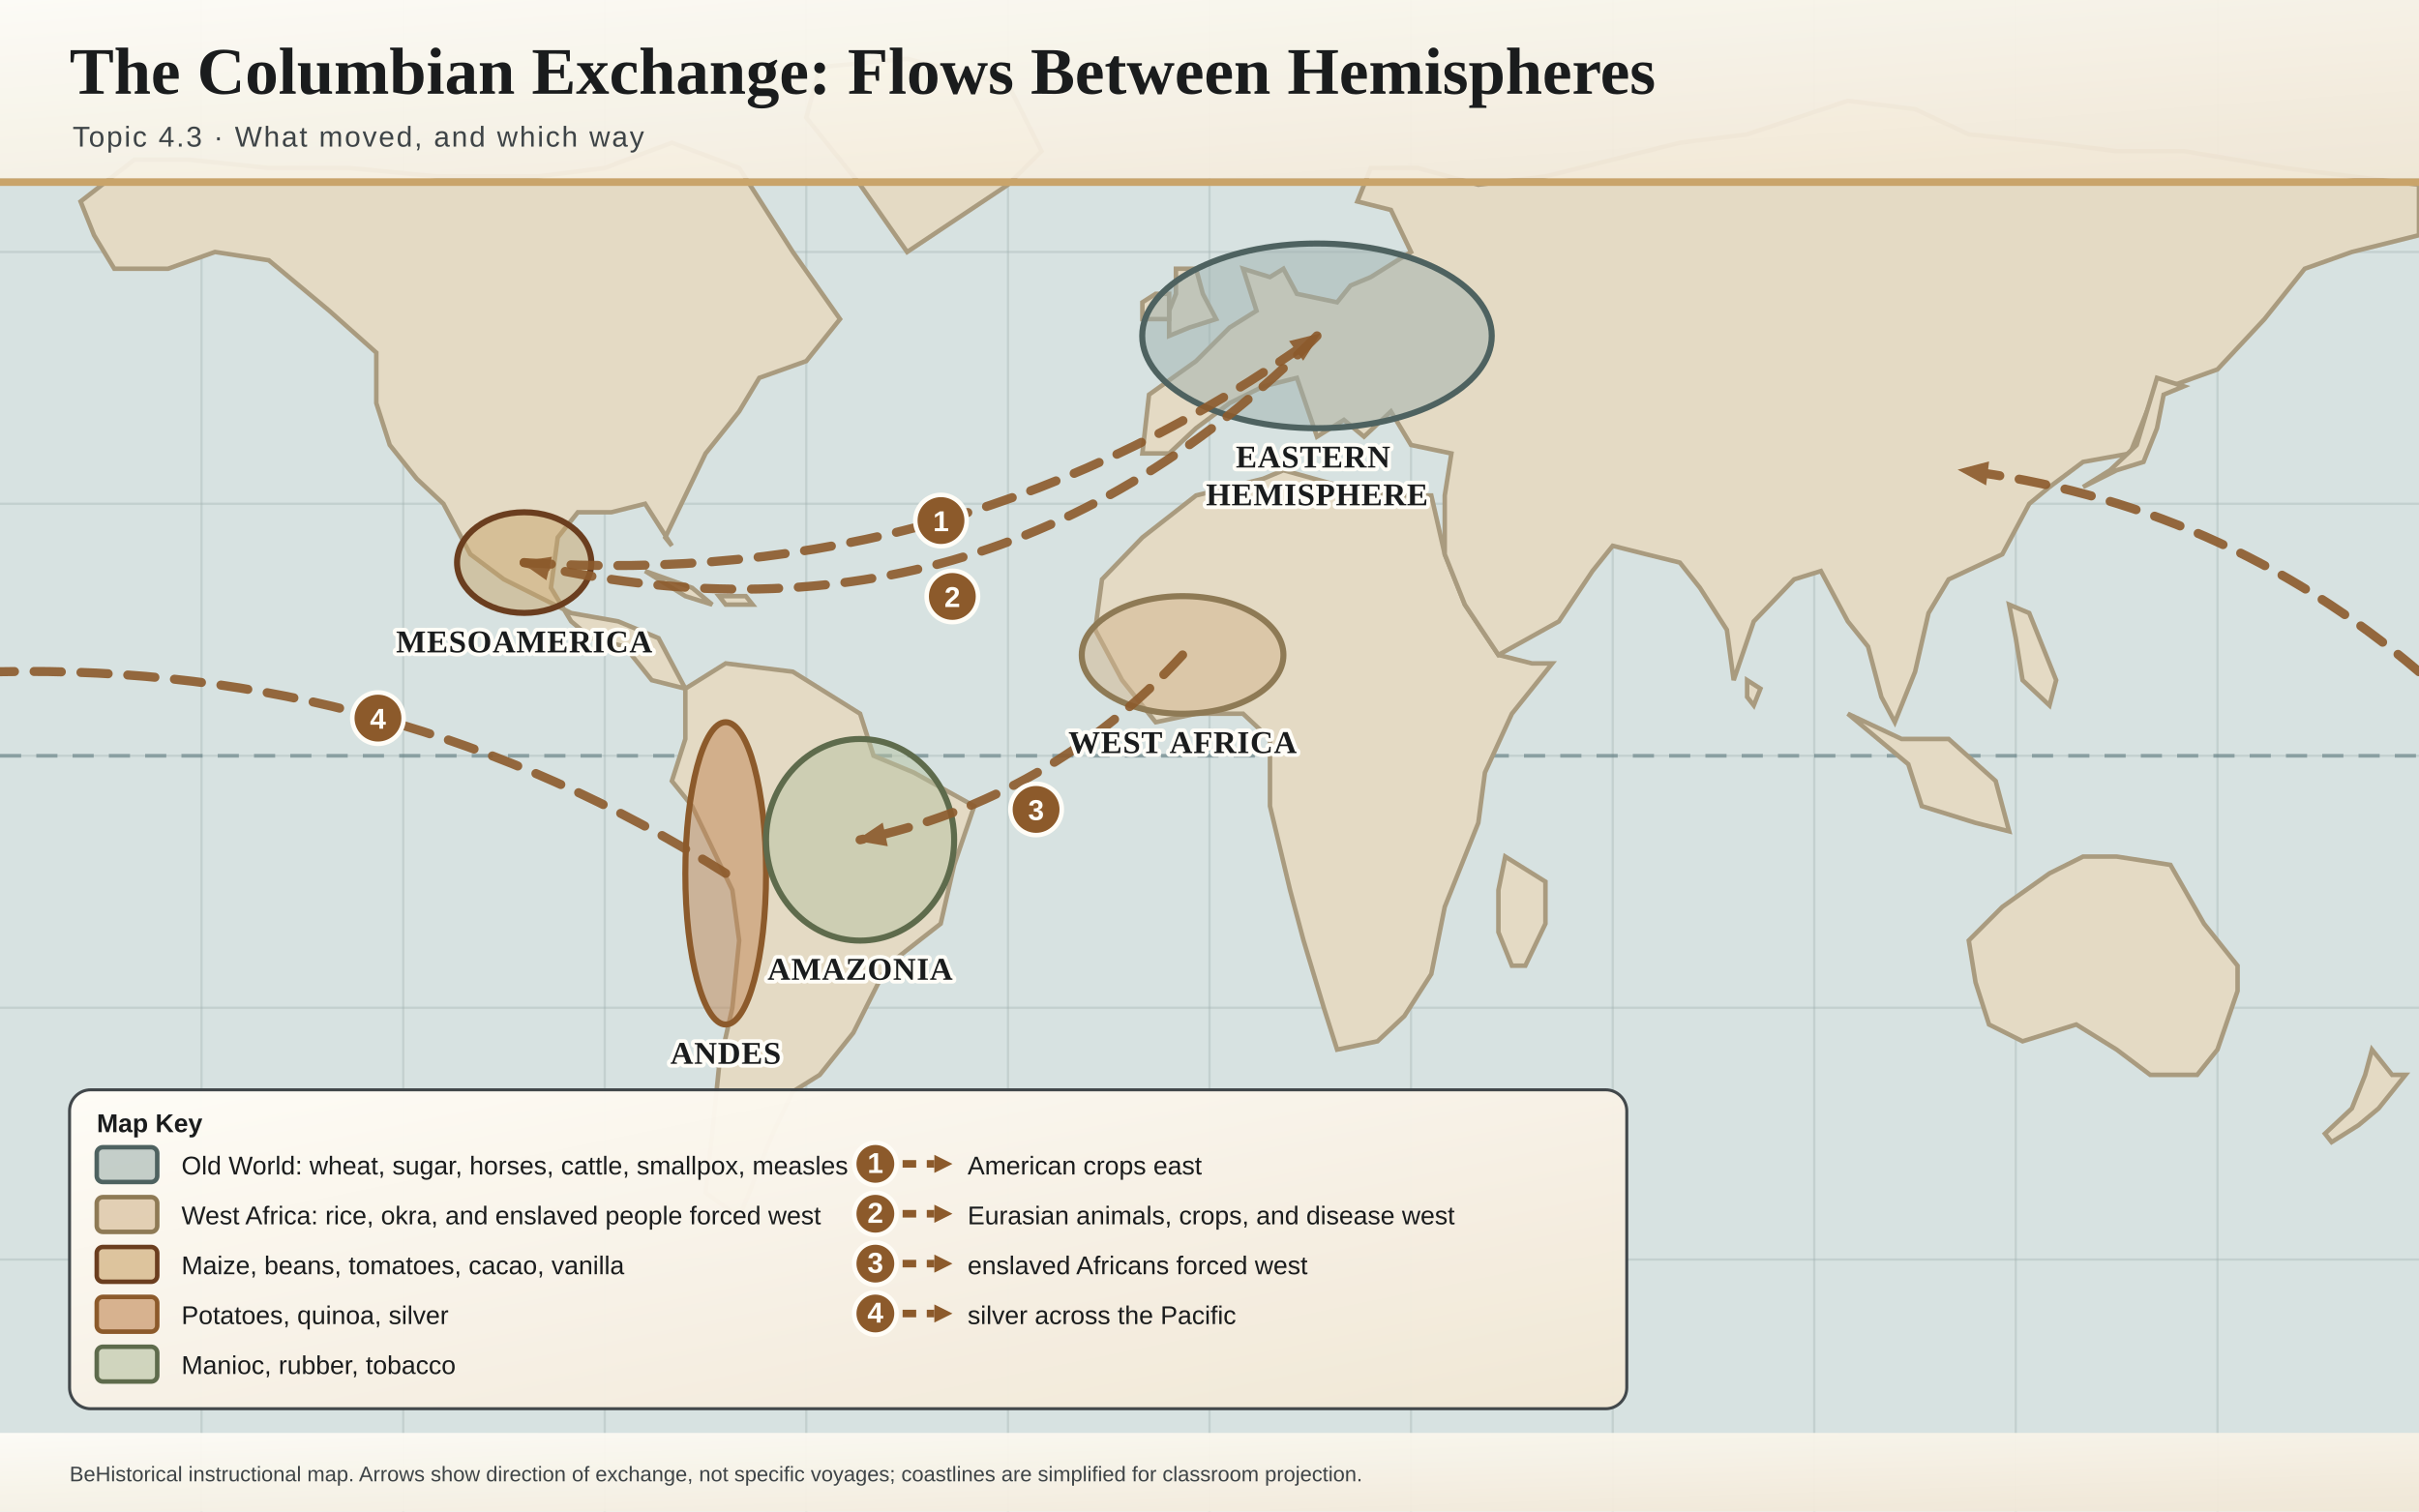
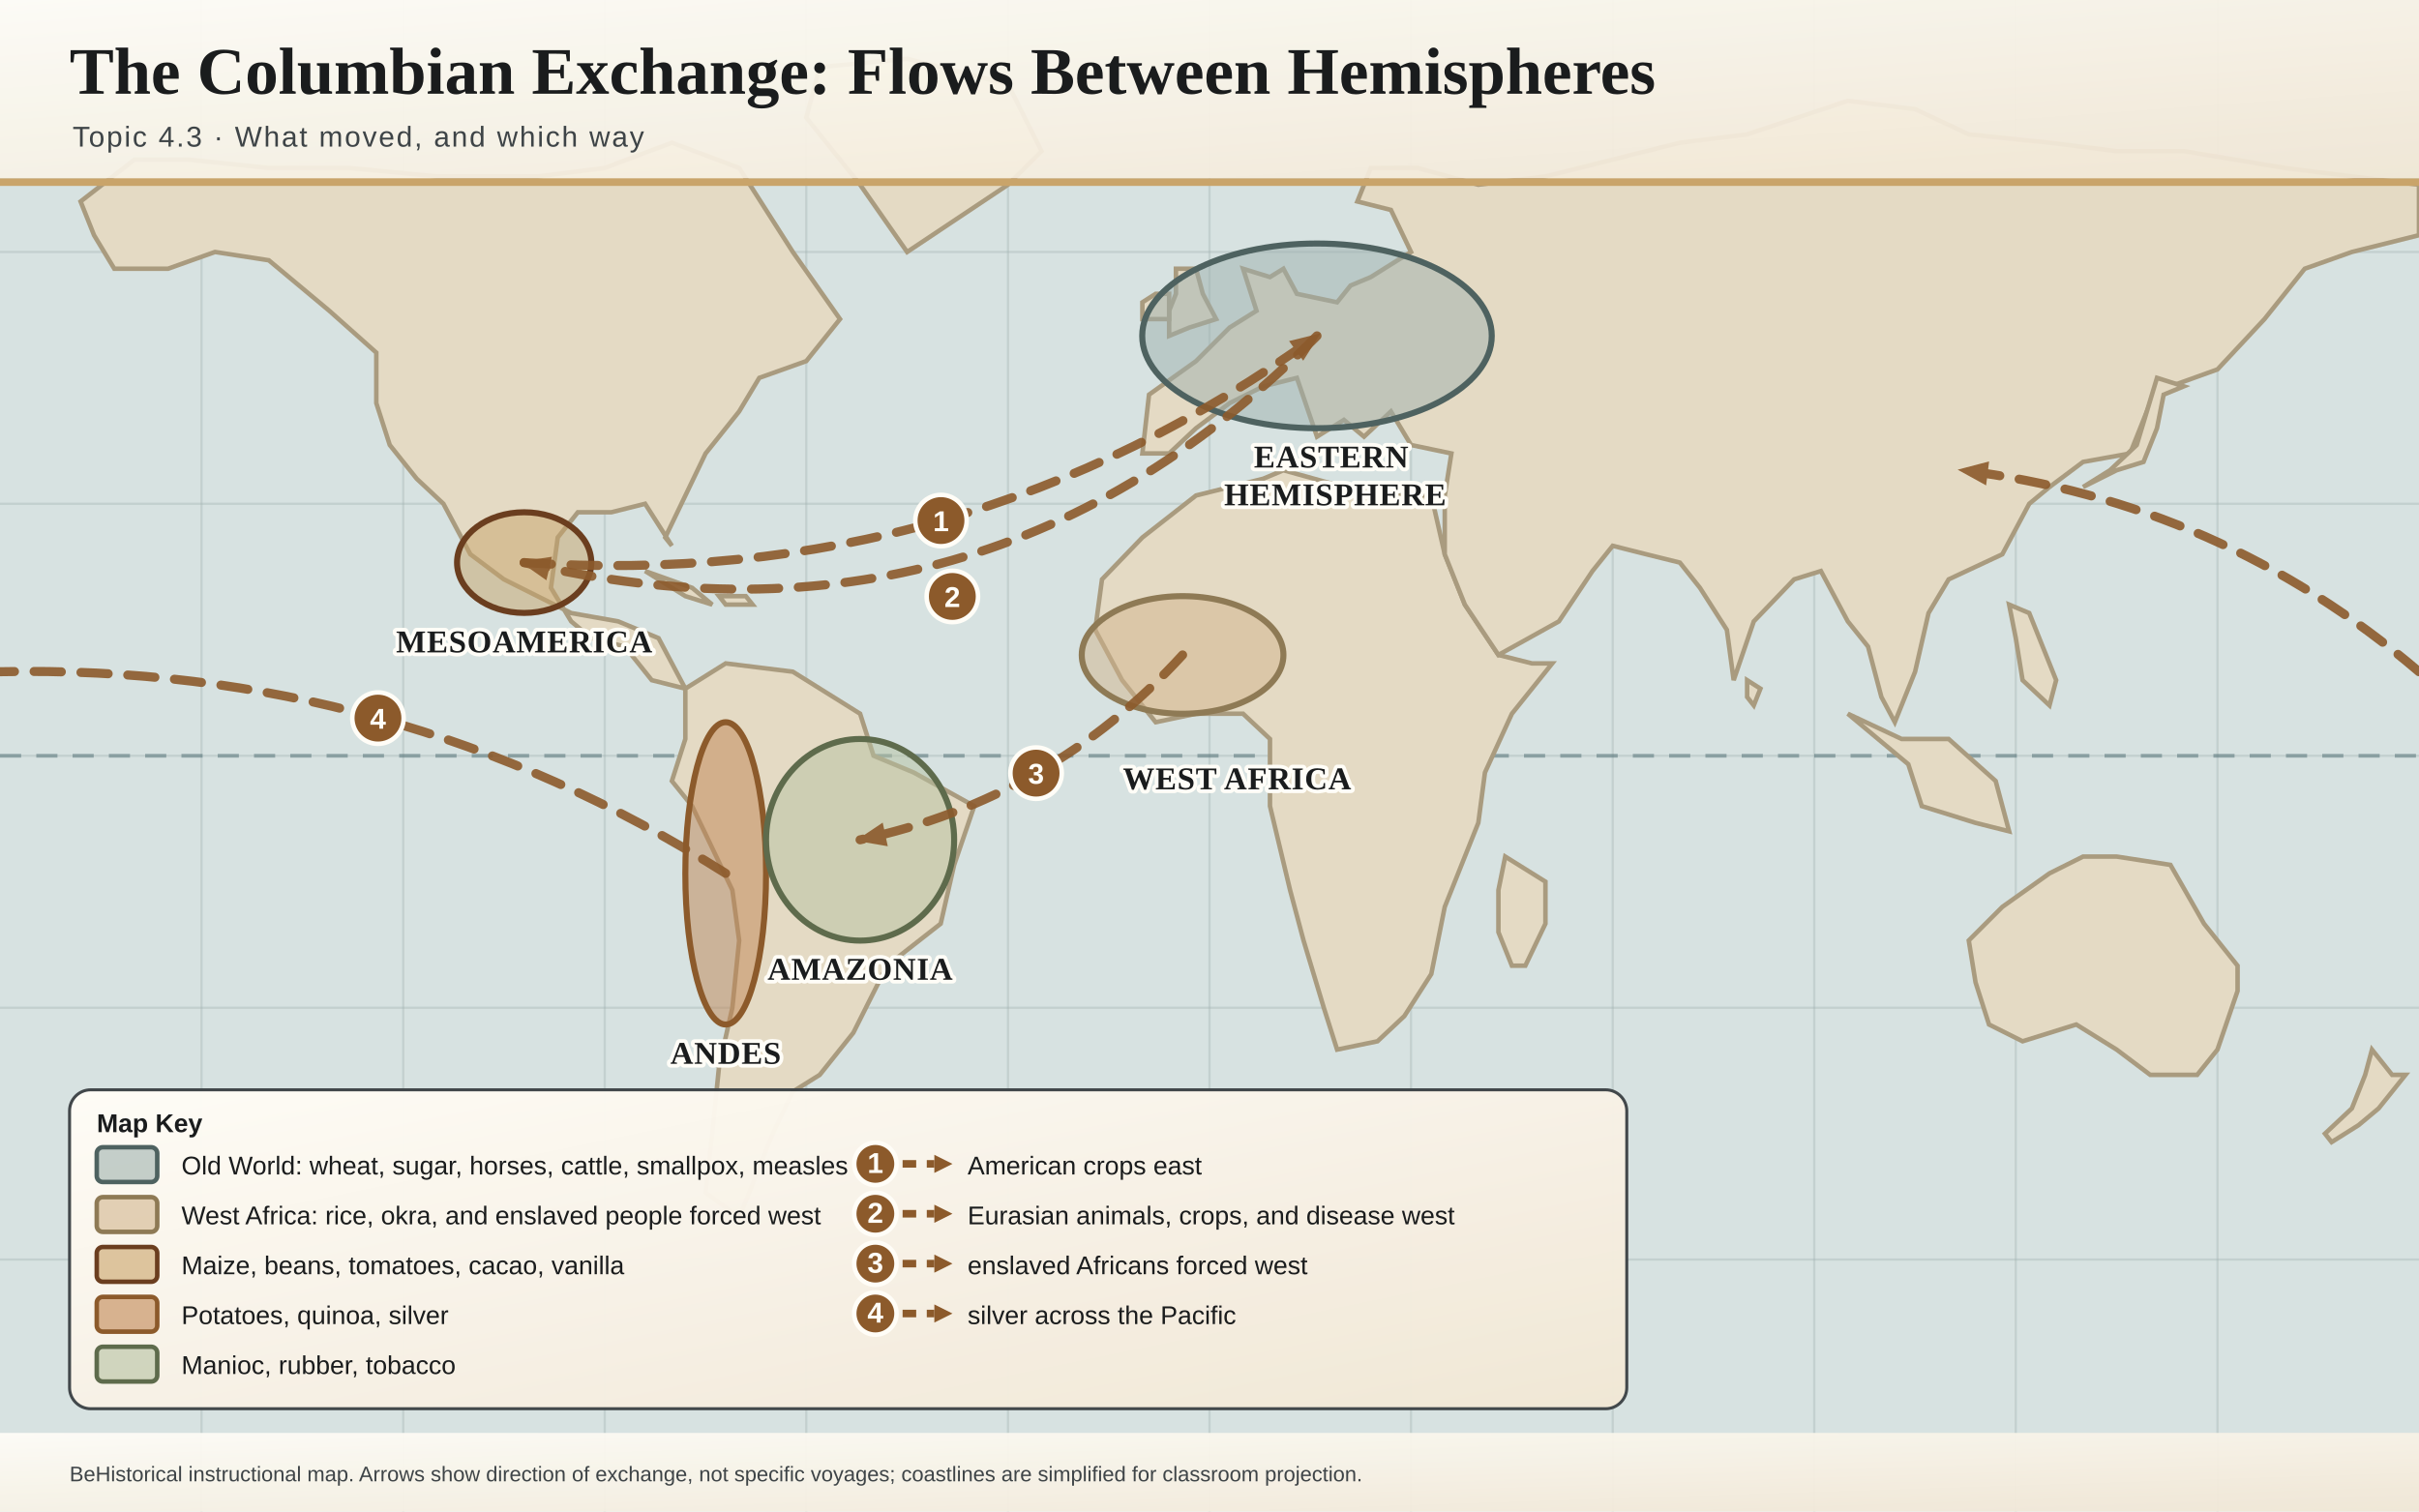
<svg xmlns="http://www.w3.org/2000/svg" width="1600" height="1000" viewBox="0 0 1600 1000" preserveAspectRatio="xMidYMid meet" role="img" aria-labelledby="map-title map-desc">
  <defs>
    <linearGradient id="paper" x1="0" x2="1" y1="0" y2="1">
      <stop offset="0" stop-color="#FFFDF7" />
      <stop offset="1" stop-color="#F1E7D5" />
    </linearGradient>
    <marker id="arrow" markerWidth="20" markerHeight="16" refX="17" refY="8" orient="auto" markerUnits="userSpaceOnUse">
      <path d="M0,0 L20,8 L0,16 Z" fill="#8C5A2B" />
    </marker>
    <style>
      .title{font-family:Georgia,'Times New Roman',serif;font-weight:700;font-size:44px;fill:#1A1C1D}
      .subtitle{font-family:Arial,Helvetica,sans-serif;font-size:19px;fill:#3E4447;letter-spacing:1.2px;text-transform:uppercase}
      .region{font-family:Georgia,'Times New Roman',serif;font-weight:700;font-size:21px;letter-spacing:.5px}
      .place{font-family:Arial,Helvetica,sans-serif;font-weight:700;font-size:18px;fill:#1A1C1D}
      .placenote{font-family:Arial,Helvetica,sans-serif;font-size:15px;fill:#3E4447}
      .small{font-family:Arial,Helvetica,sans-serif;font-size:17px;fill:#1A1C1D}
      .tiny{font-family:Arial,Helvetica,sans-serif;font-size:14px;fill:#3E4447}
      .badgenum{font-family:Arial,Helvetica,sans-serif;font-weight:700;font-size:19px;fill:#FFFDF7}
      .badge{fill:#8C5A2B;stroke:#FFFDF7;stroke-width:3}
      .halo{paint-order:stroke;stroke:#FFFDF7;stroke-width:5;stroke-linejoin:round}
      .city{fill:#1A1C1D;stroke:#FFFDF7;stroke-width:4}
+       .leader{stroke:#1A1C1D;stroke-width:2.5;stroke-linecap:round;opacity:.7}
      .flow{fill:none;stroke:#8C5A2B;stroke-width:6;stroke-linecap:round;opacity:.9}
      #land path{fill:#E4DAC4;stroke:#A99B7F;stroke-width:3}
      #graticule line{stroke:#9FB0AE;stroke-width:1.5;opacity:.35}
    </style>
  </defs>
  <rect width="1600" height="1000" fill="#D7E2E1" />
  <g id="graticule">
    <line x1="133.3" y1="0" x2="133.3" y2="1000" />
    <line x1="266.7" y1="0" x2="266.7" y2="1000" />
    <line x1="400.0" y1="0" x2="400.0" y2="1000" />
    <line x1="533.3" y1="0" x2="533.3" y2="1000" />
    <line x1="666.7" y1="0" x2="666.7" y2="1000" />
    <line x1="800.0" y1="0" x2="800.0" y2="1000" />
    <line x1="933.3" y1="0" x2="933.3" y2="1000" />
    <line x1="1066.7" y1="0" x2="1066.7" y2="1000" />
    <line x1="1200.0" y1="0" x2="1200.0" y2="1000" />
    <line x1="1333.3" y1="0" x2="1333.3" y2="1000" />
    <line x1="1466.7" y1="0" x2="1466.7" y2="1000" />
    <line x1="0" y1="833.3" x2="1600" y2="833.3" />
    <line x1="0" y1="666.7" x2="1600" y2="666.7" />
    <line x1="0" y1="500.0" x2="1600" y2="500.0" />
    <line x1="0" y1="333.3" x2="1600" y2="333.3" />
    <line x1="0" y1="166.7" x2="1600" y2="166.7" />
  </g>
  <line x1="0" y1="500.0" x2="1600" y2="500.0" stroke="#4E6B72" stroke-width="2.5" stroke-dasharray="14 10" opacity=".5" />
  <g id="land">
    <path id="land-greenland" d="M600.0,166.7 L666.7,122.2 L688.9,100.0 L666.7,55.6 L600.0,38.9 L542.2,44.4 L533.3,77.8 L568.9,122.2 L600.0,166.7 Z" />
    <path id="land-northAmerica" d="M53.3,133.3 L88.9,105.6 L124.4,105.6 L177.8,111.1 L231.1,111.1 L288.9,116.7 L355.6,116.7 L400.0,111.1 L444.4,94.4 L488.9,111.1 L524.4,166.7 L555.6,211.1 L533.3,238.9 L502.2,250.0 L488.9,272.2 L466.7,300.0 L440.0,355.6 L444.4,361.1 L426.7,333.3 L404.4,338.9 L382.2,338.9 L368.9,355.6 L364.4,388.9 L377.8,411.1 L391.1,422.2 L413.3,427.8 L431.1,450.0 L453.3,455.6 L435.6,422.2 L408.9,411.1 L377.8,405.6 L333.3,383.3 L311.1,366.7 L293.3,333.3 L275.6,316.7 L257.8,294.4 L248.9,266.7 L248.9,233.3 L217.8,205.6 L177.8,172.2 L142.2,166.7 L111.1,177.8 L75.6,177.8 L62.2,155.6 L53.3,133.3 Z" />
    <path id="land-southAmerica" d="M453.3,455.6 L480.0,438.9 L524.4,444.4 L568.9,472.2 L577.8,500.0 L604.4,511.1 L644.4,533.3 L631.1,572.2 L622.2,611.1 L586.7,638.9 L564.4,683.3 L542.2,711.1 L524.4,722.2 L511.1,750.0 L497.8,783.3 L488.9,805.6 L466.7,788.9 L471.1,750.0 L475.6,705.6 L484.4,666.7 L488.9,622.2 L484.4,588.9 L457.8,533.3 L444.4,516.7 L453.3,488.9 L453.3,455.6 Z" />
    <path id="land-africa" d="M724.4,416.7 L728.9,383.3 L755.6,355.6 L791.1,327.8 L835.6,316.7 L848.9,311.1 L888.9,322.2 L924.4,327.8 L946.7,327.8 L955.6,366.7 L968.9,400.0 L991.1,433.3 L1013.3,438.9 L1026.7,438.9 L1000.0,472.2 L982.2,511.1 L977.8,544.4 L955.6,600.0 L946.7,644.4 L928.9,672.2 L911.1,688.9 L884.4,694.4 L875.6,666.7 L862.2,622.2 L853.3,588.9 L840.0,533.3 L840.0,488.9 L822.2,472.2 L791.1,472.2 L764.4,477.8 L742.2,450.0 L724.4,416.7 Z" />
    <path id="land-eurasia" d="M755.6,300.0 L760.0,261.1 L791.1,238.9 L813.3,216.7 L831.1,205.6 L822.2,177.8 L840.0,183.3 L848.9,177.8 L857.8,194.4 L884.4,200.0 L893.3,188.9 L906.7,183.3 L924.4,172.2 L933.3,166.7 L920.0,138.9 L897.8,133.3 L906.7,111.1 L937.8,111.1 L977.8,122.2 L1022.2,116.7 L1066.7,105.6 L1111.1,94.4 L1155.6,88.9 L1222.2,66.7 L1266.7,72.2 L1302.2,88.9 L1355.6,94.4 L1400.0,100.0 L1444.4,100.0 L1511.1,111.1 L1555.6,116.7 L1600.0,122.2 L1600.0,155.6 L1555.6,166.7 L1524.4,177.8 L1497.8,211.1 L1466.7,244.4 L1435.6,255.6 L1422.2,266.7 L1408.9,300.0 L1377.8,305.6 L1355.6,322.2 L1342.2,333.3 L1324.4,366.7 L1288.9,383.3 L1275.6,405.6 L1266.7,444.4 L1253.3,477.8 L1244.4,461.1 L1235.6,427.8 L1222.2,411.1 L1204.4,377.8 L1186.7,383.3 L1160.0,411.1 L1146.7,450.0 L1142.2,416.7 L1124.4,388.9 L1111.1,372.2 L1088.9,366.7 L1066.7,361.1 L1053.3,377.8 L1031.1,411.1 L991.1,433.3 L968.9,400.0 L955.6,366.7 L955.6,327.8 L960.0,300.0 L933.3,294.4 L920.0,272.2 L902.2,288.9 L888.9,277.8 L871.1,288.9 L857.8,250.0 L835.6,255.6 L813.3,266.7 L791.1,283.3 L773.3,300.0 L755.6,300.0 Z" />
    <path id="land-britain" d="M773.3,222.2 L786.7,216.7 L804.4,211.1 L795.6,194.4 L791.1,177.8 L777.8,177.8 L777.8,194.4 L773.3,205.6 L773.3,222.2 Z" />
    <path id="land-ireland" d="M755.6,211.1 L773.3,211.1 L773.3,194.4 L764.4,194.4 L755.6,200.0 L755.6,211.1 Z" />
    <path id="land-japan" d="M1377.8,322.2 L1400.0,311.1 L1417.8,305.6 L1426.7,283.3 L1431.1,261.1 L1444.4,255.6 L1426.7,250.0 L1413.3,294.4 L1395.6,311.1 L1377.8,322.2 Z" />
    <path id="land-indonesia" d="M1222.2,472.2 L1262.2,505.6 L1271.1,533.3 L1306.7,544.4 L1328.9,550.0 L1320.0,516.7 L1288.9,488.9 L1257.8,488.9 L1222.2,472.2 Z" />
    <path id="land-philippines" d="M1328.9,400.0 L1342.2,405.6 L1351.1,427.8 L1360.0,450.0 L1355.6,466.7 L1337.8,450.0 L1333.3,422.2 L1328.9,400.0 Z" />
    <path id="land-australia" d="M1302.2,622.2 L1306.7,650.0 L1315.6,677.8 L1337.8,688.9 L1373.3,677.8 L1400.0,694.4 L1422.2,711.1 L1453.3,711.1 L1466.7,694.4 L1480.0,655.6 L1480.0,638.9 L1457.8,611.1 L1435.6,572.2 L1400.0,566.7 L1377.8,566.7 L1355.6,577.8 L1324.4,600.0 L1302.2,622.2 Z" />
    <path id="land-newZealand" d="M1568.9,694.4 L1582.2,711.1 L1591.1,711.1 L1573.3,733.3 L1560.0,744.4 L1542.2,755.6 L1537.8,750.0 L1555.6,733.3 L1564.4,711.1 L1568.9,694.4 Z" />
    <path id="land-madagascar" d="M995.6,566.7 L1022.2,583.3 L1022.2,611.1 L1008.9,638.9 L1000.0,638.9 L991.1,616.7 L991.1,588.9 L995.6,566.7 Z" />
    <path id="land-cuba" d="M426.7,377.8 L457.8,388.9 L471.1,400.0 L453.3,394.4 L426.7,377.8 Z" />
    <path id="land-hispaniola" d="M475.6,394.4 L493.3,394.4 L497.8,400.0 L480.0,400.0 L475.6,394.4 Z" />
    <path id="land-sriLanka" d="M1155.6,450.0 L1164.4,455.6 L1160.0,466.7 L1155.6,461.1 L1155.6,450.0 Z" />
  </g>
  <g id="highlights">
    <ellipse cx="871.1" cy="222.2" rx="115.6" ry="61.1" fill="#9FB0AE" fill-opacity="0.5" stroke="#4E6260" stroke-width="4" />
    <ellipse cx="782.2" cy="433.3" rx="66.7" ry="38.9" fill="#D2B48C" fill-opacity="0.5" stroke="#8E7A55" stroke-width="4" />
    <ellipse cx="346.7" cy="372.2" rx="44.4" ry="33.3" fill="#C9A46A" fill-opacity="0.5" stroke="#6B3E1F" stroke-width="4" />
    <ellipse cx="480.0" cy="577.8" rx="26.7" ry="100.0" fill="#C08552" fill-opacity="0.5" stroke="#8C5A2B" stroke-width="4" />
    <ellipse cx="568.9" cy="555.6" rx="62.2" ry="66.7" fill="#B6C2A2" fill-opacity="0.5" stroke="#5E6B4C" stroke-width="4" />
  </g>
  <g id="flows">
    <path class="flow" d="M346.7,372.2 Q635.9,391.6 871.1,222.2" stroke-dasharray="18 13" marker-end="url(#arrow)" />
    <circle class="badge" cx="622.4" cy="344.4" r="17" />
    <text class="badgenum" x="622.4" y="351.4" text-anchor="middle">1</text>
    <path class="flow" d="M871.1,222.2 Q650.9,444.1 346.7,372.2" stroke-dasharray="18 13" marker-end="url(#arrow)" />
    <circle class="badge" cx="629.9" cy="394.6" r="17" />
    <text class="badgenum" x="629.9" y="401.6" text-anchor="middle">2</text>
    <path class="flow" d="M782.2,433.3 Q695.1,528.6 568.9,555.6" stroke-dasharray="18 13" marker-end="url(#arrow)" />
-     <circle class="badge" cx="685.3" cy="535.5" r="17" />
-     <text class="badgenum" x="685.3" y="542.5" text-anchor="middle">3</text>
+     <circle class="badge" cx="685.3" cy="511.5" r="17" />
+     <text class="badgenum" x="685.3" y="518.5" text-anchor="middle">3</text>
    <path class="flow" d="M480.0,577.8 Q260.0,439.1 0.0,444.4 M1600.0,444.4 Q1468.9,332.4 1297.8,311.1" stroke-dasharray="18 13" marker-end="url(#arrow)" />
    <circle class="badge" cx="250.0" cy="475.1" r="17" />
    <text class="badgenum" x="250.0" y="482.1" text-anchor="middle">4</text>
  </g>
  <g id="region-labels">
-     <text class="region halo" x="871.1" y="309.3" text-anchor="middle" fill="#1A1C1D">
-       <tspan x="871.1" dy="0">EASTERN</tspan>
-       <tspan x="871.1" dy="25">HEMISPHERE</tspan>
+     <text class="region halo" x="883.1" y="309.3" text-anchor="middle" fill="#1A1C1D">
+       <tspan x="883.1" dy="0">EASTERN</tspan>
+       <tspan x="883.1" dy="25">HEMISPHERE</tspan>
    </text>
-     <text class="region halo" x="782.2" y="498.2" text-anchor="middle" fill="#1A1C1D">
-       <tspan x="782.2" dy="0">WEST AFRICA</tspan>
+     <text class="region halo" x="818.2" y="522.2" text-anchor="middle" fill="#1A1C1D">
+       <tspan x="818.2" dy="0">WEST AFRICA</tspan>
    </text>
    <text class="region halo" x="346.7" y="431.6" text-anchor="middle" fill="#1A1C1D">
      <tspan x="346.7" dy="0">MESOAMERICA</tspan>
    </text>
    <text class="region halo" x="480.0" y="703.8" text-anchor="middle" fill="#1A1C1D">
      <tspan x="480.0" dy="0">ANDES</tspan>
    </text>
    <text class="region halo" x="568.9" y="648.2" text-anchor="middle" fill="#1A1C1D">
      <tspan x="568.9" dy="0">AMAZONIA</tspan>
    </text>
  </g>
  <g id="places">
    
  </g>
  <g id="titleband">
    <rect x="0" y="0" width="1600" height="118" fill="url(#paper)" opacity=".93" />
    <rect x="0" y="118" width="1600" height="5" fill="#C9A46A" />
    <text class="title" x="46" y="62">The Columbian Exchange: Flows Between Hemispheres</text>
    <text class="subtitle" x="48" y="97">Topic 4.3 · What moved, and which way</text>
  </g>
  <g id="legend" transform="translate(46,721)">
    <rect x="0" y="0" width="1030" height="211" rx="14" fill="url(#paper)" stroke="#3E4447" stroke-width="2" opacity=".97" />
    <text class="small" x="18" y="28" font-weight="700">Map Key</text>
    <rect x="18" y="38" width="40" height="23" rx="4" fill="#9FB0AE" fill-opacity=".6" stroke="#4E6260" stroke-width="3" />
    <text class="small" x="74" y="56">Old World: wheat, sugar, horses, cattle, smallpox, measles</text>
    <rect x="18" y="71" width="40" height="23" rx="4" fill="#D2B48C" fill-opacity=".6" stroke="#8E7A55" stroke-width="3" />
    <text class="small" x="74" y="89">West Africa: rice, okra, and enslaved people forced west</text>
    <rect x="18" y="104" width="40" height="23" rx="4" fill="#C9A46A" fill-opacity=".6" stroke="#6B3E1F" stroke-width="3" />
    <text class="small" x="74" y="122">Maize, beans, tomatoes, cacao, vanilla</text>
    <rect x="18" y="137" width="40" height="23" rx="4" fill="#C08552" fill-opacity=".6" stroke="#8C5A2B" stroke-width="3" />
    <text class="small" x="74" y="155">Potatoes, quinoa, silver</text>
    <rect x="18" y="170" width="40" height="23" rx="4" fill="#B6C2A2" fill-opacity=".6" stroke="#5E6B4C" stroke-width="3" />
    <text class="small" x="74" y="188">Manioc, rubber, tobacco</text>
    <circle class="badge" cx="533" cy="49" r="14" />
    <text class="badgenum" x="533" y="55" text-anchor="middle" font-size="16">1</text>
    <line x1="551" x2="572" y1="49" y2="49" stroke="#8C5A2B" stroke-width="5" stroke-dasharray="9 7" />
    <path d="M572,43 L584,49 L572,55 Z" fill="#8C5A2B" />
    <text class="small" x="594" y="56">American crops east</text>
    <circle class="badge" cx="533" cy="82" r="14" />
    <text class="badgenum" x="533" y="88" text-anchor="middle" font-size="16">2</text>
    <line x1="551" x2="572" y1="82" y2="82" stroke="#8C5A2B" stroke-width="5" stroke-dasharray="9 7" />
    <path d="M572,76 L584,82 L572,88 Z" fill="#8C5A2B" />
    <text class="small" x="594" y="89">Eurasian animals, crops, and disease west</text>
    <circle class="badge" cx="533" cy="115" r="14" />
    <text class="badgenum" x="533" y="121" text-anchor="middle" font-size="16">3</text>
    <line x1="551" x2="572" y1="115" y2="115" stroke="#8C5A2B" stroke-width="5" stroke-dasharray="9 7" />
    <path d="M572,109 L584,115 L572,121 Z" fill="#8C5A2B" />
    <text class="small" x="594" y="122">enslaved Africans forced west</text>
    <circle class="badge" cx="533" cy="148" r="14" />
    <text class="badgenum" x="533" y="154" text-anchor="middle" font-size="16">4</text>
    <line x1="551" x2="572" y1="148" y2="148" stroke="#8C5A2B" stroke-width="5" stroke-dasharray="9 7" />
    <path d="M572,142 L584,148 L572,154 Z" fill="#8C5A2B" />
    <text class="small" x="594" y="155">silver across the Pacific</text>
  </g>
  <rect x="0" y="948" width="1600" height="52" fill="url(#paper)" opacity=".93" />
  <text class="tiny" x="46" y="980">BeHistorical instructional map. Arrows show direction of exchange, not specific voyages; coastlines are simplified for classroom projection.</text>
</svg>
